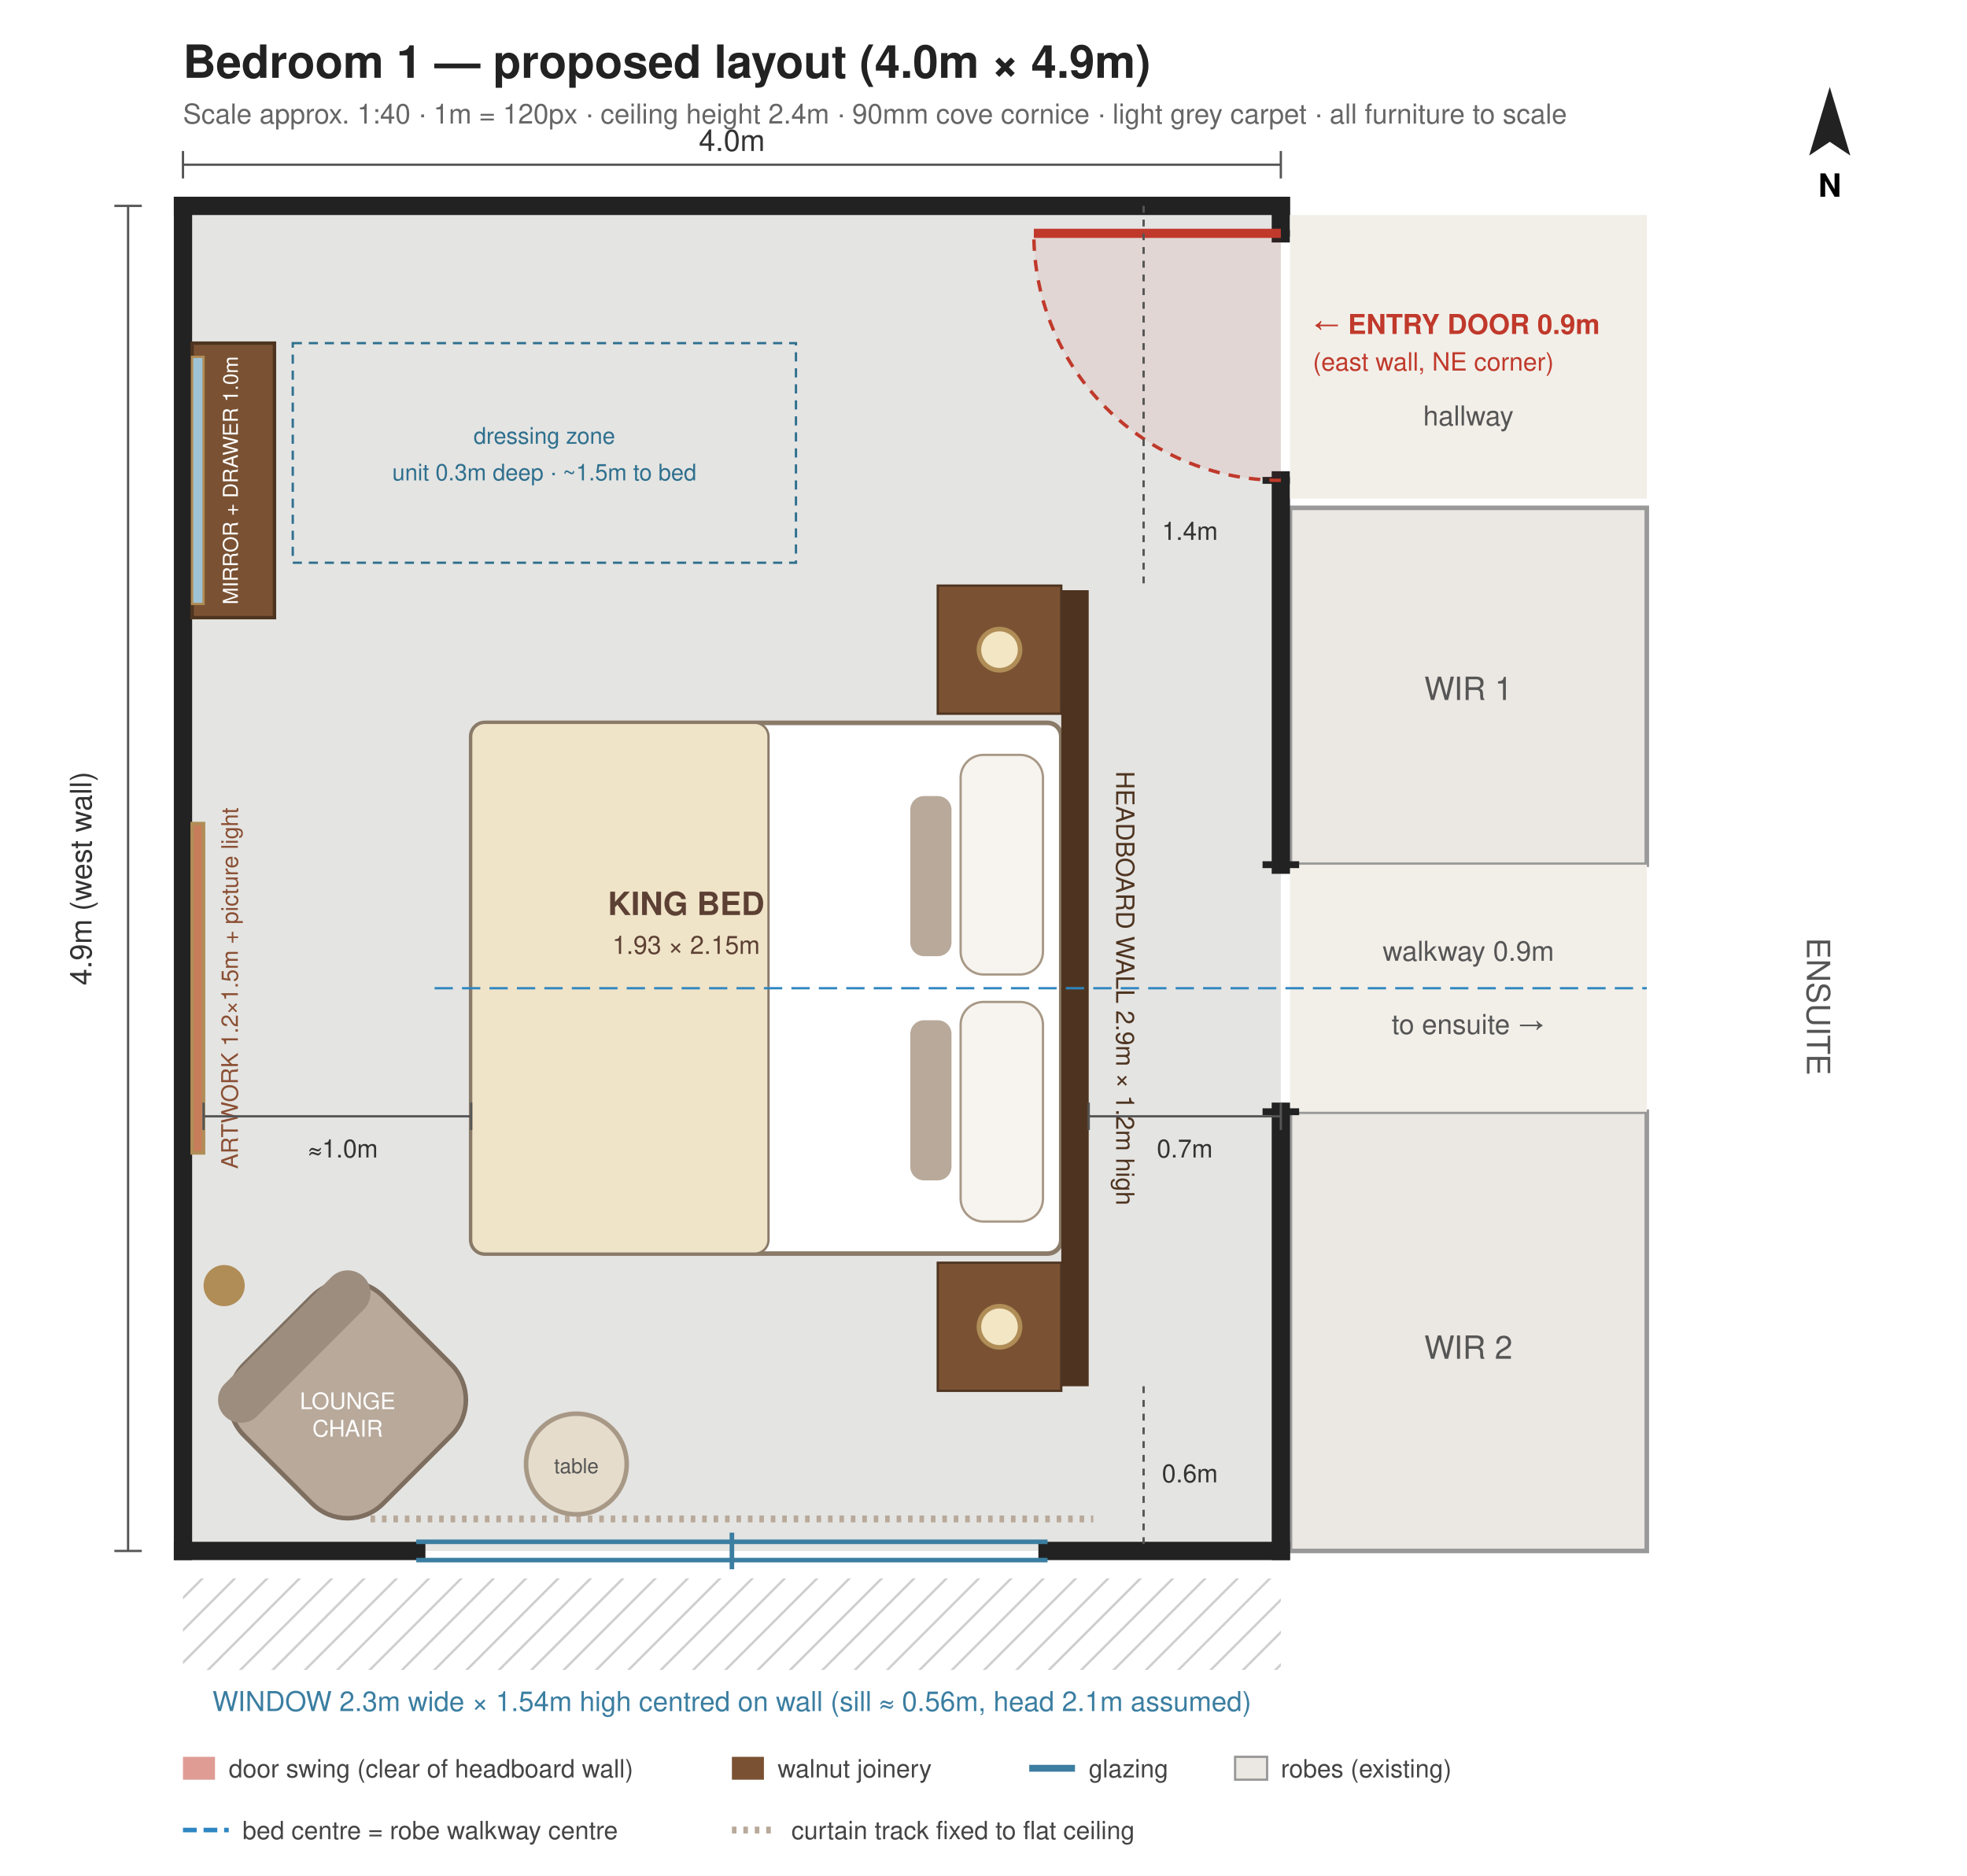
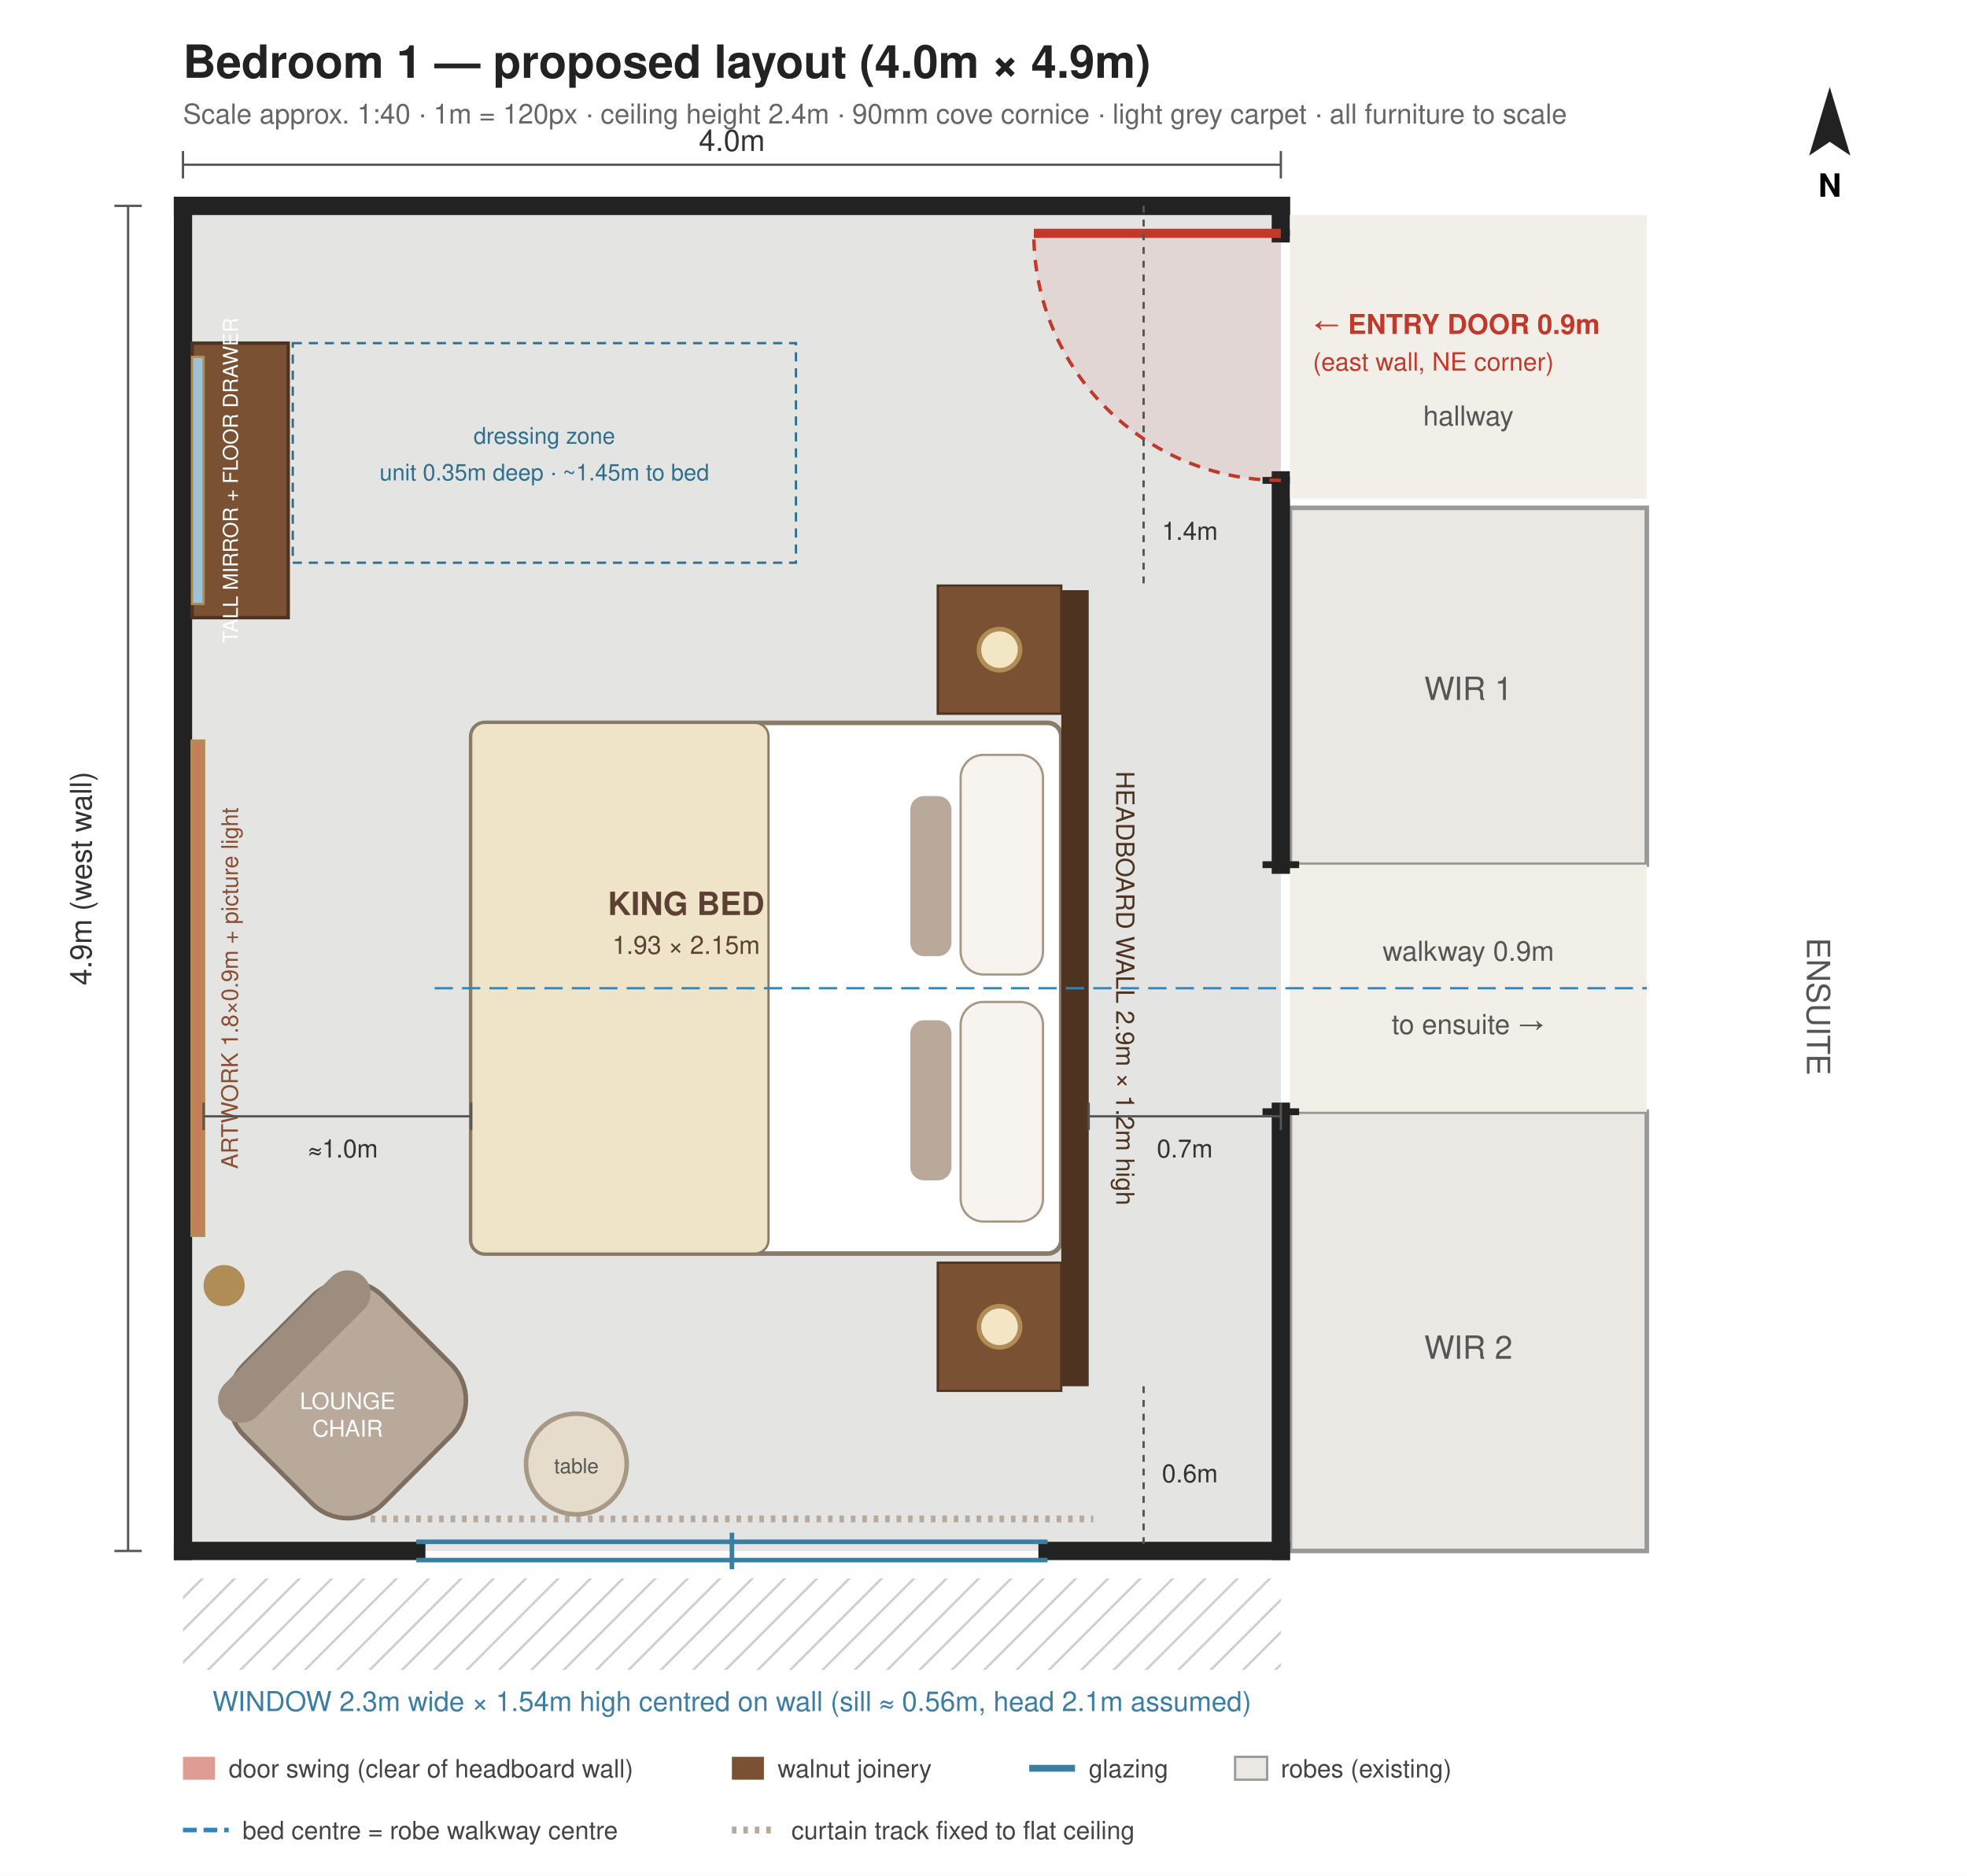
<svg xmlns="http://www.w3.org/2000/svg" width="860" height="820" viewBox="0 0 860 820" font-family="Helvetica, Arial, sans-serif">
  <rect width="860" height="820" fill="#ffffff" />
  <text x="80" y="34" font-size="20" font-weight="bold" fill="#222">Bedroom 1 — proposed layout (4.0m × 4.9m)</text>
  <text x="80" y="54" font-size="12" fill="#666">Scale approx. 1:40 · 1m = 120px · ceiling height 2.4m · 90mm cove cornice · light grey carpet · all furniture to scale</text>
  <g transform="translate(800,60)">
    <polygon points="0,-22 9,8 0,2 -9,8" fill="#222" />
    <text x="0" y="26" font-size="14" font-weight="bold" text-anchor="middle">N</text>
  </g>
  <rect x="80" y="90" width="480" height="588" fill="#e4e4e2" />
  <rect x="564" y="222" width="156" height="156" fill="#ebe7e2" stroke="#999" stroke-width="2" />
  <text x="642" y="306" font-size="14" text-anchor="middle" fill="#555">WIR 1</text>
  <rect x="564" y="486" width="156" height="192" fill="#ebe7e2" stroke="#999" stroke-width="2" />
  <text x="642" y="594" font-size="14" text-anchor="middle" fill="#555">WIR 2</text>
  <rect x="564" y="378" width="156" height="108" fill="#f2efe9" />
  <text x="642" y="420" font-size="12" text-anchor="middle" fill="#555">walkway 0.9m</text>
  <text x="642" y="452" font-size="12" text-anchor="middle" fill="#555">to ensuite →</text>
  <text x="790" y="440" font-size="14" text-anchor="middle" fill="#555" transform="rotate(90 790 440)">ENSUITE</text>
  <g stroke="#222" stroke-width="8" stroke-linecap="square" fill="none">
    <line x1="80" y1="90" x2="560" y2="90" />
    <line x1="80" y1="90" x2="80" y2="678" />
    <line x1="80" y1="678" x2="182" y2="678" />
    <line x1="458" y1="678" x2="560" y2="678" />
    <line x1="560" y1="90" x2="560" y2="102" />
    <line x1="560" y1="210" x2="560" y2="378" />
    <line x1="560" y1="486" x2="560" y2="678" />
  </g>
  <g stroke="#222" stroke-width="3">
    <line x1="552" y1="102" x2="568" y2="102" />
    <line x1="552" y1="210" x2="568" y2="210" />
    <line x1="552" y1="378" x2="568" y2="378" />
    <line x1="552" y1="486" x2="568" y2="486" />
  </g>
  <g stroke="#3b7ea1" stroke-width="2">
    <line x1="182" y1="674" x2="458" y2="674" />
    <line x1="182" y1="682" x2="458" y2="682" />
    <line x1="320" y1="670" x2="320" y2="686" />
    <line x1="162" y1="664" x2="478" y2="664" stroke="#b8a99a" stroke-width="3" stroke-dasharray="2,3" />
  </g>
  <rect x="80" y="690" width="480" height="40" fill="url(#hatch)" opacity="0.6" />
  <defs>
    <pattern id="hatch" width="10" height="10" patternUnits="userSpaceOnUse" patternTransform="rotate(45)">
      <line x1="0" y1="0" x2="0" y2="10" stroke="#aaa" stroke-width="2" />
    </pattern>
  </defs>
  <text x="320" y="748" font-size="12" text-anchor="middle" fill="#3b7ea1">WINDOW 2.3m wide × 1.54m high centred on wall (sill ≈ 0.56m, head 2.1m assumed)</text>
  <path d="M560,210 A108,108 0 0,1 452,102" fill="none" stroke="#c0392b" stroke-width="1.5" stroke-dasharray="5,4" />
  <line x1="560" y1="102" x2="452" y2="102" stroke="#c0392b" stroke-width="4" />
  <path d="M560,102 L560,210 A108,108 0 0,1 452,102 Z" fill="#c0392b" opacity="0.08" />
  <rect x="564" y="94" width="156" height="124" fill="#f2efe9" />
  <text x="642" y="186" font-size="12" text-anchor="middle" fill="#555">hallway</text>
  <text x="574" y="146" font-size="12" fill="#c0392b" font-weight="bold">← ENTRY DOOR 0.9m</text>
  <text x="574" y="162" font-size="11" fill="#c0392b">(east wall, NE corner)</text>
-   <rect x="84" y="150" width="36" height="120" fill="#7a5233" stroke="#4e3420" stroke-width="1.5" />
+   <rect x="84" y="150" width="42" height="120" fill="#7a5233" stroke="#4e3420" stroke-width="1.5" />
  <rect x="84" y="156" width="5" height="108" fill="#9fc3d6" stroke="#b08d57" stroke-width="1" />
-   <text x="104" y="210" font-size="9" fill="#fff" text-anchor="middle" transform="rotate(-90 104 210)">MIRROR + DRAWER 1.0m</text>
+   <text x="104" y="210" font-size="9" fill="#fff" text-anchor="middle" transform="rotate(-90 104 210)">TALL MIRROR + FLOOR DRAWER</text>
  <rect x="128" y="150" width="220" height="96" fill="none" stroke="#2e6f8e" stroke-width="1" stroke-dasharray="4,3" />
  <text x="238" y="194" font-size="10" fill="#2e6f8e" text-anchor="middle">dressing zone</text>
-   <text x="238" y="210" font-size="10" fill="#2e6f8e" text-anchor="middle">unit 0.3m deep · ~1.5m to bed</text>
-   <rect x="84" y="360" width="5" height="144" fill="#c77d5a" stroke="#b08d57" stroke-width="1.5" />
-   <text x="104" y="432" font-size="10" fill="#8a4f33" text-anchor="middle" transform="rotate(-90 104 432)">ARTWORK 1.2×1.5m + picture light</text>
+   <text x="238" y="210" font-size="10" fill="#2e6f8e" text-anchor="middle">unit 0.35m deep · ~1.45m to bed</text>
+   <rect x="84" y="324" width="5" height="216" fill="#c77d5a" stroke="#b08d57" stroke-width="1.5" />
+   <text x="104" y="432" font-size="10" fill="#8a4f33" text-anchor="middle" transform="rotate(-90 104 432)">ARTWORK 1.8×0.9m + picture light</text>
  <rect x="206" y="316" width="258" height="232" rx="6" fill="#ffffff" stroke="#8a7a68" stroke-width="2" />
  <rect x="206" y="316" width="130" height="232" rx="6" fill="#efe3c8" stroke="#8a7a68" stroke-width="1" />
  <rect x="420" y="330" width="36" height="96" rx="10" fill="#f7f4ef" stroke="#a89886" />
  <rect x="420" y="438" width="36" height="96" rx="10" fill="#f7f4ef" stroke="#a89886" />
  <rect x="398" y="348" width="18" height="70" rx="6" fill="#b8a99a" />
  <rect x="398" y="446" width="18" height="70" rx="6" fill="#b8a99a" />
  <text x="300" y="400" font-size="14" text-anchor="middle" fill="#5c4033" font-weight="bold">KING BED</text>
  <text x="300" y="417" font-size="11" text-anchor="middle" fill="#5c4033">1.93 × 2.15m</text>
  <rect x="410" y="256" width="54" height="56" fill="#7a5233" stroke="#4e3420" />
  <rect x="410" y="552" width="54" height="56" fill="#7a5233" stroke="#4e3420" />
  <circle cx="437" cy="284" r="9" fill="#f3e6c4" stroke="#b08d57" stroke-width="2" />
  <circle cx="437" cy="580" r="9" fill="#f3e6c4" stroke="#b08d57" stroke-width="2" />
  <rect x="464" y="258" width="12" height="348" fill="#4e3420" />
  <text x="488" y="432" font-size="11" fill="#4e3420" text-anchor="middle" transform="rotate(90 488 432)">HEADBOARD WALL 2.9m × 1.2m high</text>
  <g transform="translate(152 612) rotate(-45)">
    <rect x="-43" y="-43" width="86" height="86" rx="22" fill="#b8a99a" stroke="#7d6e60" stroke-width="2" />
    <rect x="-43" y="-43" width="86" height="20" rx="10" fill="#9c8d7e" />
  </g>
  <circle cx="252" cy="640" r="22" fill="#e6dccb" stroke="#a89886" stroke-width="2" />
  <circle cx="98" cy="562" r="9" fill="#b08d57" />
  <text x="152" y="616" font-size="10" text-anchor="middle" fill="#fff">LOUNGE</text>
  <text x="152" y="628" font-size="10" text-anchor="middle" fill="#fff">CHAIR</text>
  <text x="252" y="644" font-size="9" text-anchor="middle" fill="#555">table</text>
  <g stroke="#555" stroke-width="1" fill="none">
    <line x1="80" y1="72" x2="560" y2="72" />
    <line x1="80" y1="66" x2="80" y2="78" />
    <line x1="560" y1="66" x2="560" y2="78" />
    <line x1="56" y1="90" x2="56" y2="678" />
    <line x1="50" y1="90" x2="62" y2="90" />
    <line x1="50" y1="678" x2="62" y2="678" />
    <line x1="89" y1="488" x2="206" y2="488" />
    <line x1="89" y1="482" x2="89" y2="494" />
    <line x1="206" y1="482" x2="206" y2="494" />
    <line x1="476" y1="488" x2="560" y2="488" />
    <line x1="476" y1="482" x2="476" y2="494" />
    <line x1="560" y1="482" x2="560" y2="494" />
    <line x1="500" y1="90" x2="500" y2="258" stroke-dasharray="3,3" />
    <line x1="500" y1="606" x2="500" y2="678" stroke-dasharray="3,3" />
    <line x1="190" y1="432" x2="720" y2="432" stroke="#2e86c1" stroke-dasharray="8,4" />
  </g>
  <text x="320" y="66" font-size="13" text-anchor="middle" fill="#333">4.0m</text>
  <text x="40" y="384" font-size="13" text-anchor="middle" fill="#333" transform="rotate(-90 40 384)">4.9m (west wall)</text>
  <text x="150" y="506" font-size="11" text-anchor="middle" fill="#333">≈1.0m</text>
  <text x="518" y="506" font-size="11" text-anchor="middle" fill="#333">0.7m</text>
  <text x="508" y="236" font-size="11" fill="#333">1.4m</text>
  <text x="508" y="648" font-size="11" fill="#333">0.6m</text>
  <g font-size="11" fill="#444">
    <rect x="80" y="768" width="14" height="10" fill="#c0392b" opacity="0.5" />
    <text x="100" y="777">door swing (clear of headboard wall)</text>
    <rect x="320" y="768" width="14" height="10" fill="#7a5233" />
    <text x="340" y="777">walnut joinery</text>
    <line x1="450" y1="773" x2="470" y2="773" stroke="#3b7ea1" stroke-width="3" />
    <text x="476" y="777">glazing</text>
    <rect x="540" y="768" width="14" height="10" fill="#ebe7e2" stroke="#999" />
    <text x="560" y="777">robes (existing)</text>
    <line x1="320" y1="800" x2="340" y2="800" stroke="#b8a99a" stroke-width="3" stroke-dasharray="2,3" />
    <text x="346" y="804">curtain track fixed to flat ceiling</text>
    <line x1="80" y1="800" x2="100" y2="800" stroke="#2e86c1" stroke-dasharray="6,3" stroke-width="2" />
    <text x="106" y="804">bed centre = robe walkway centre</text>
  </g>
</svg>
